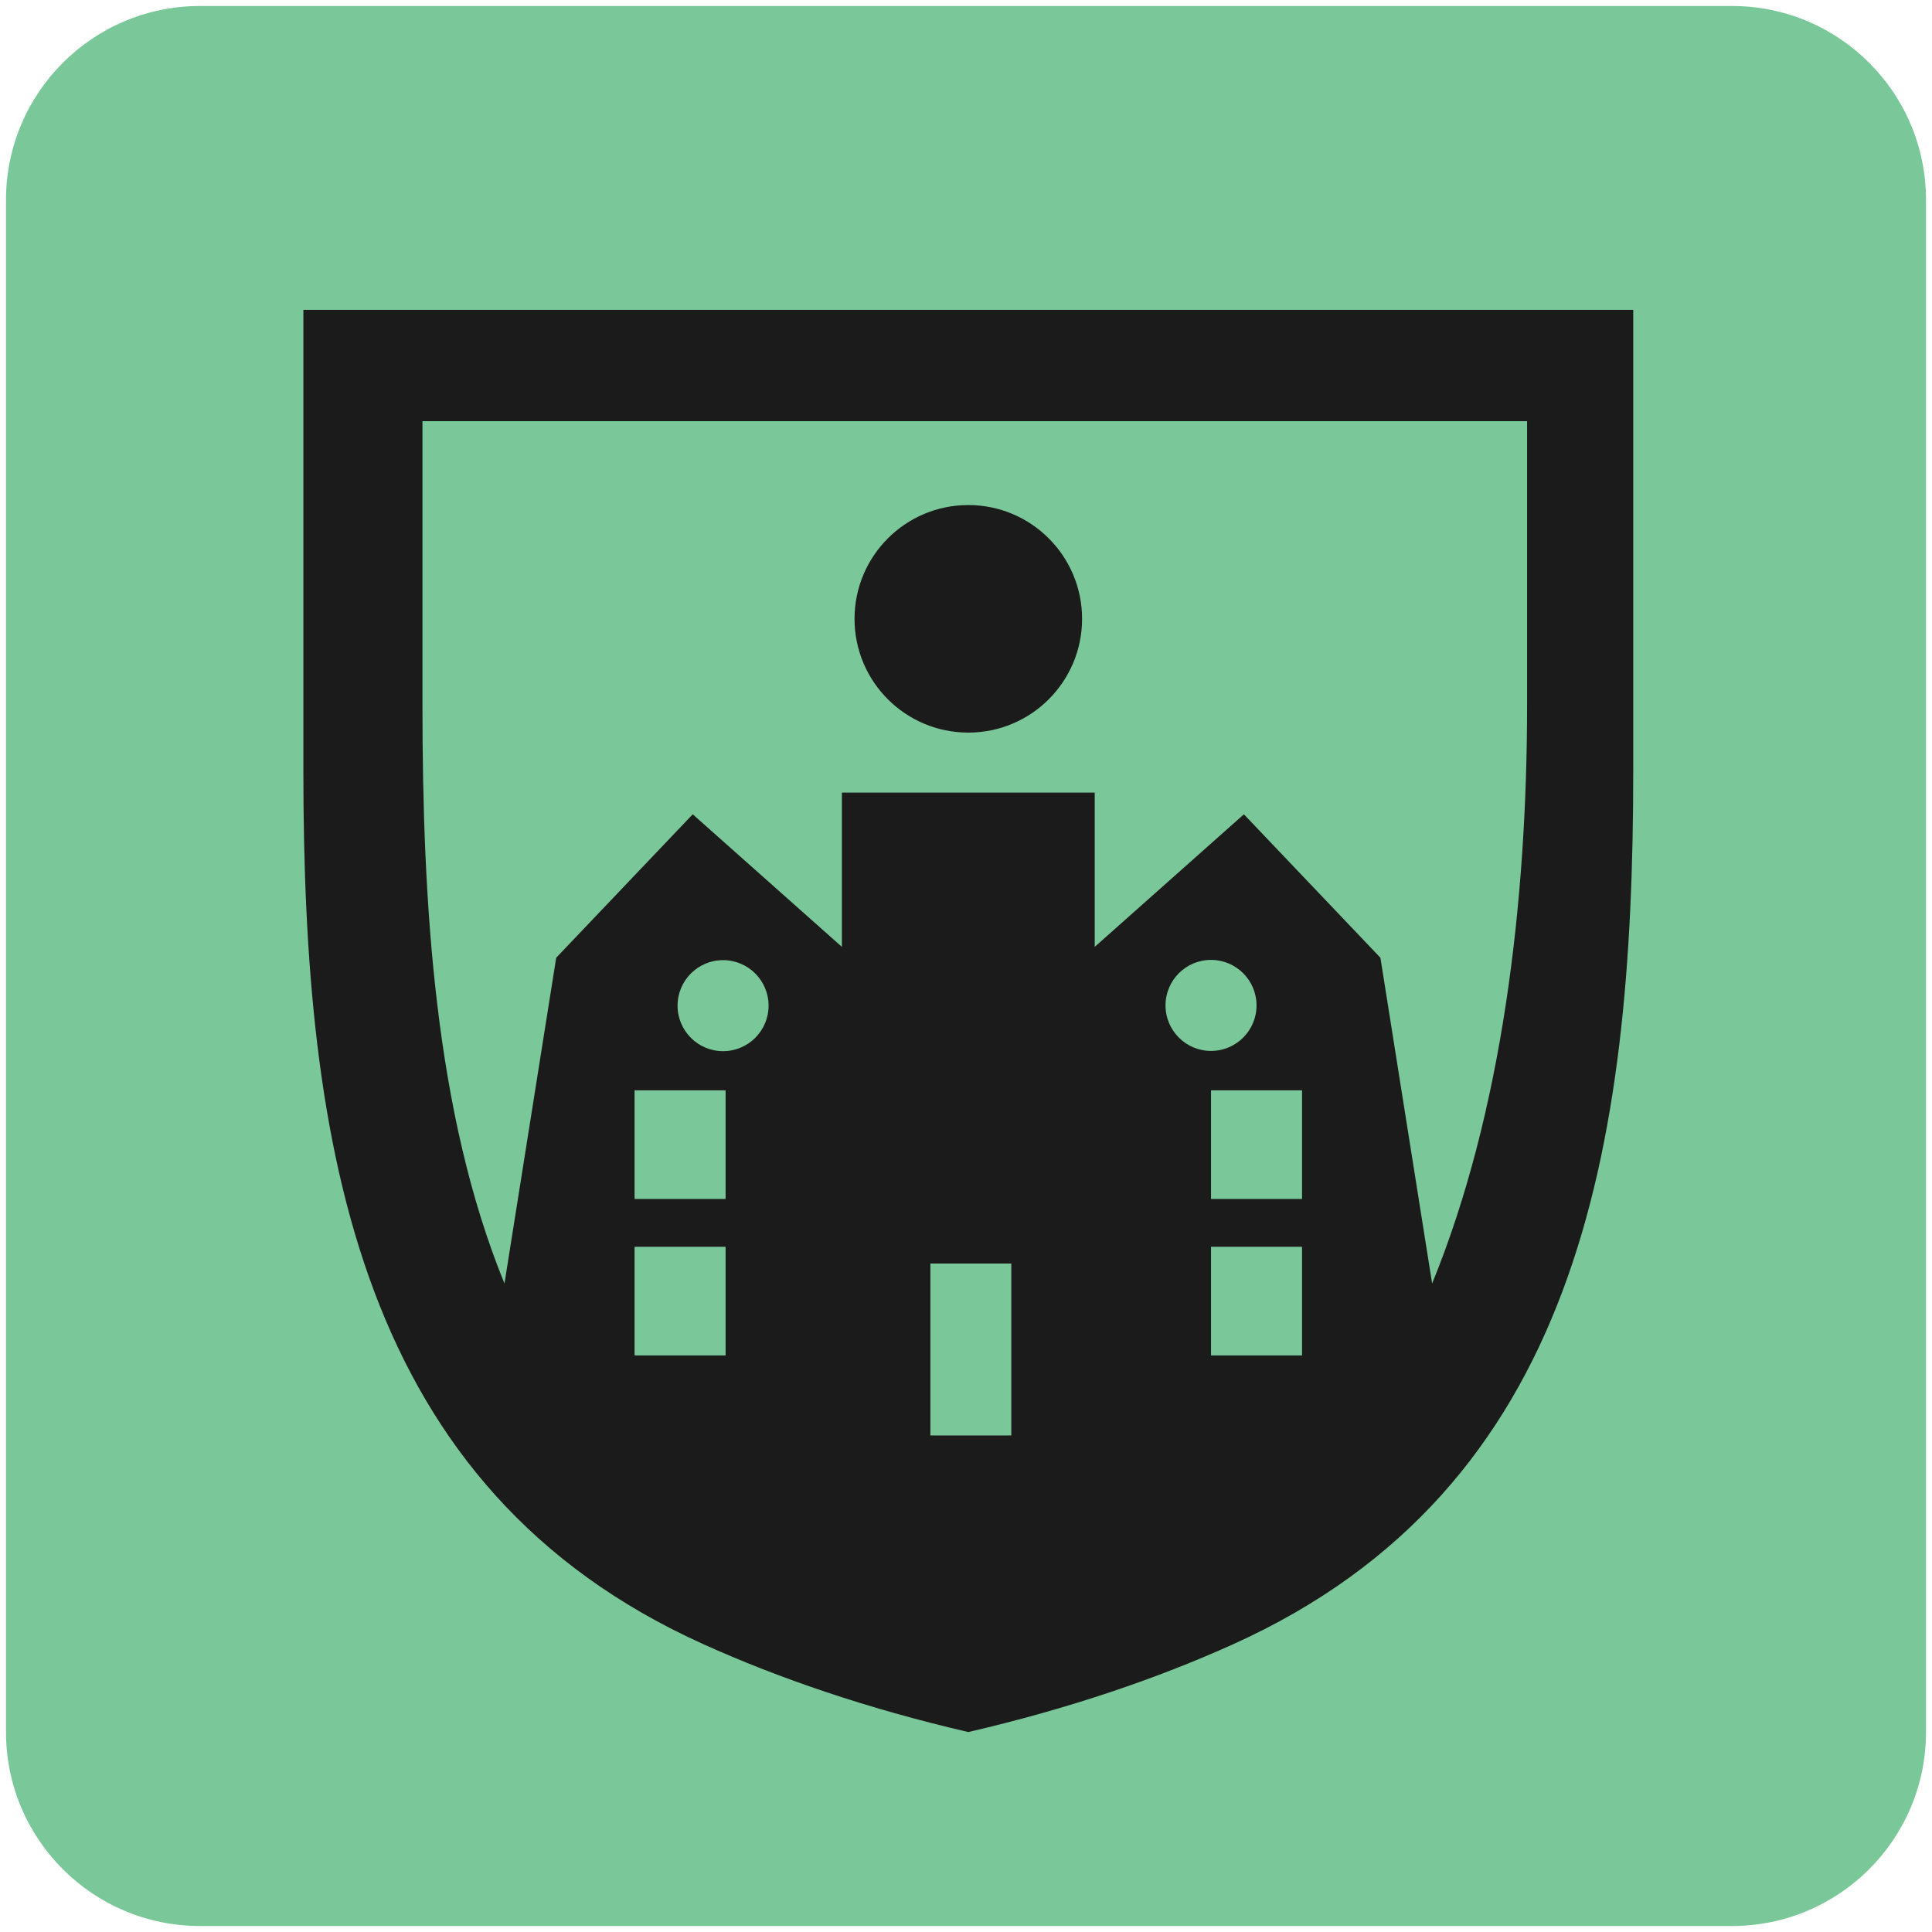
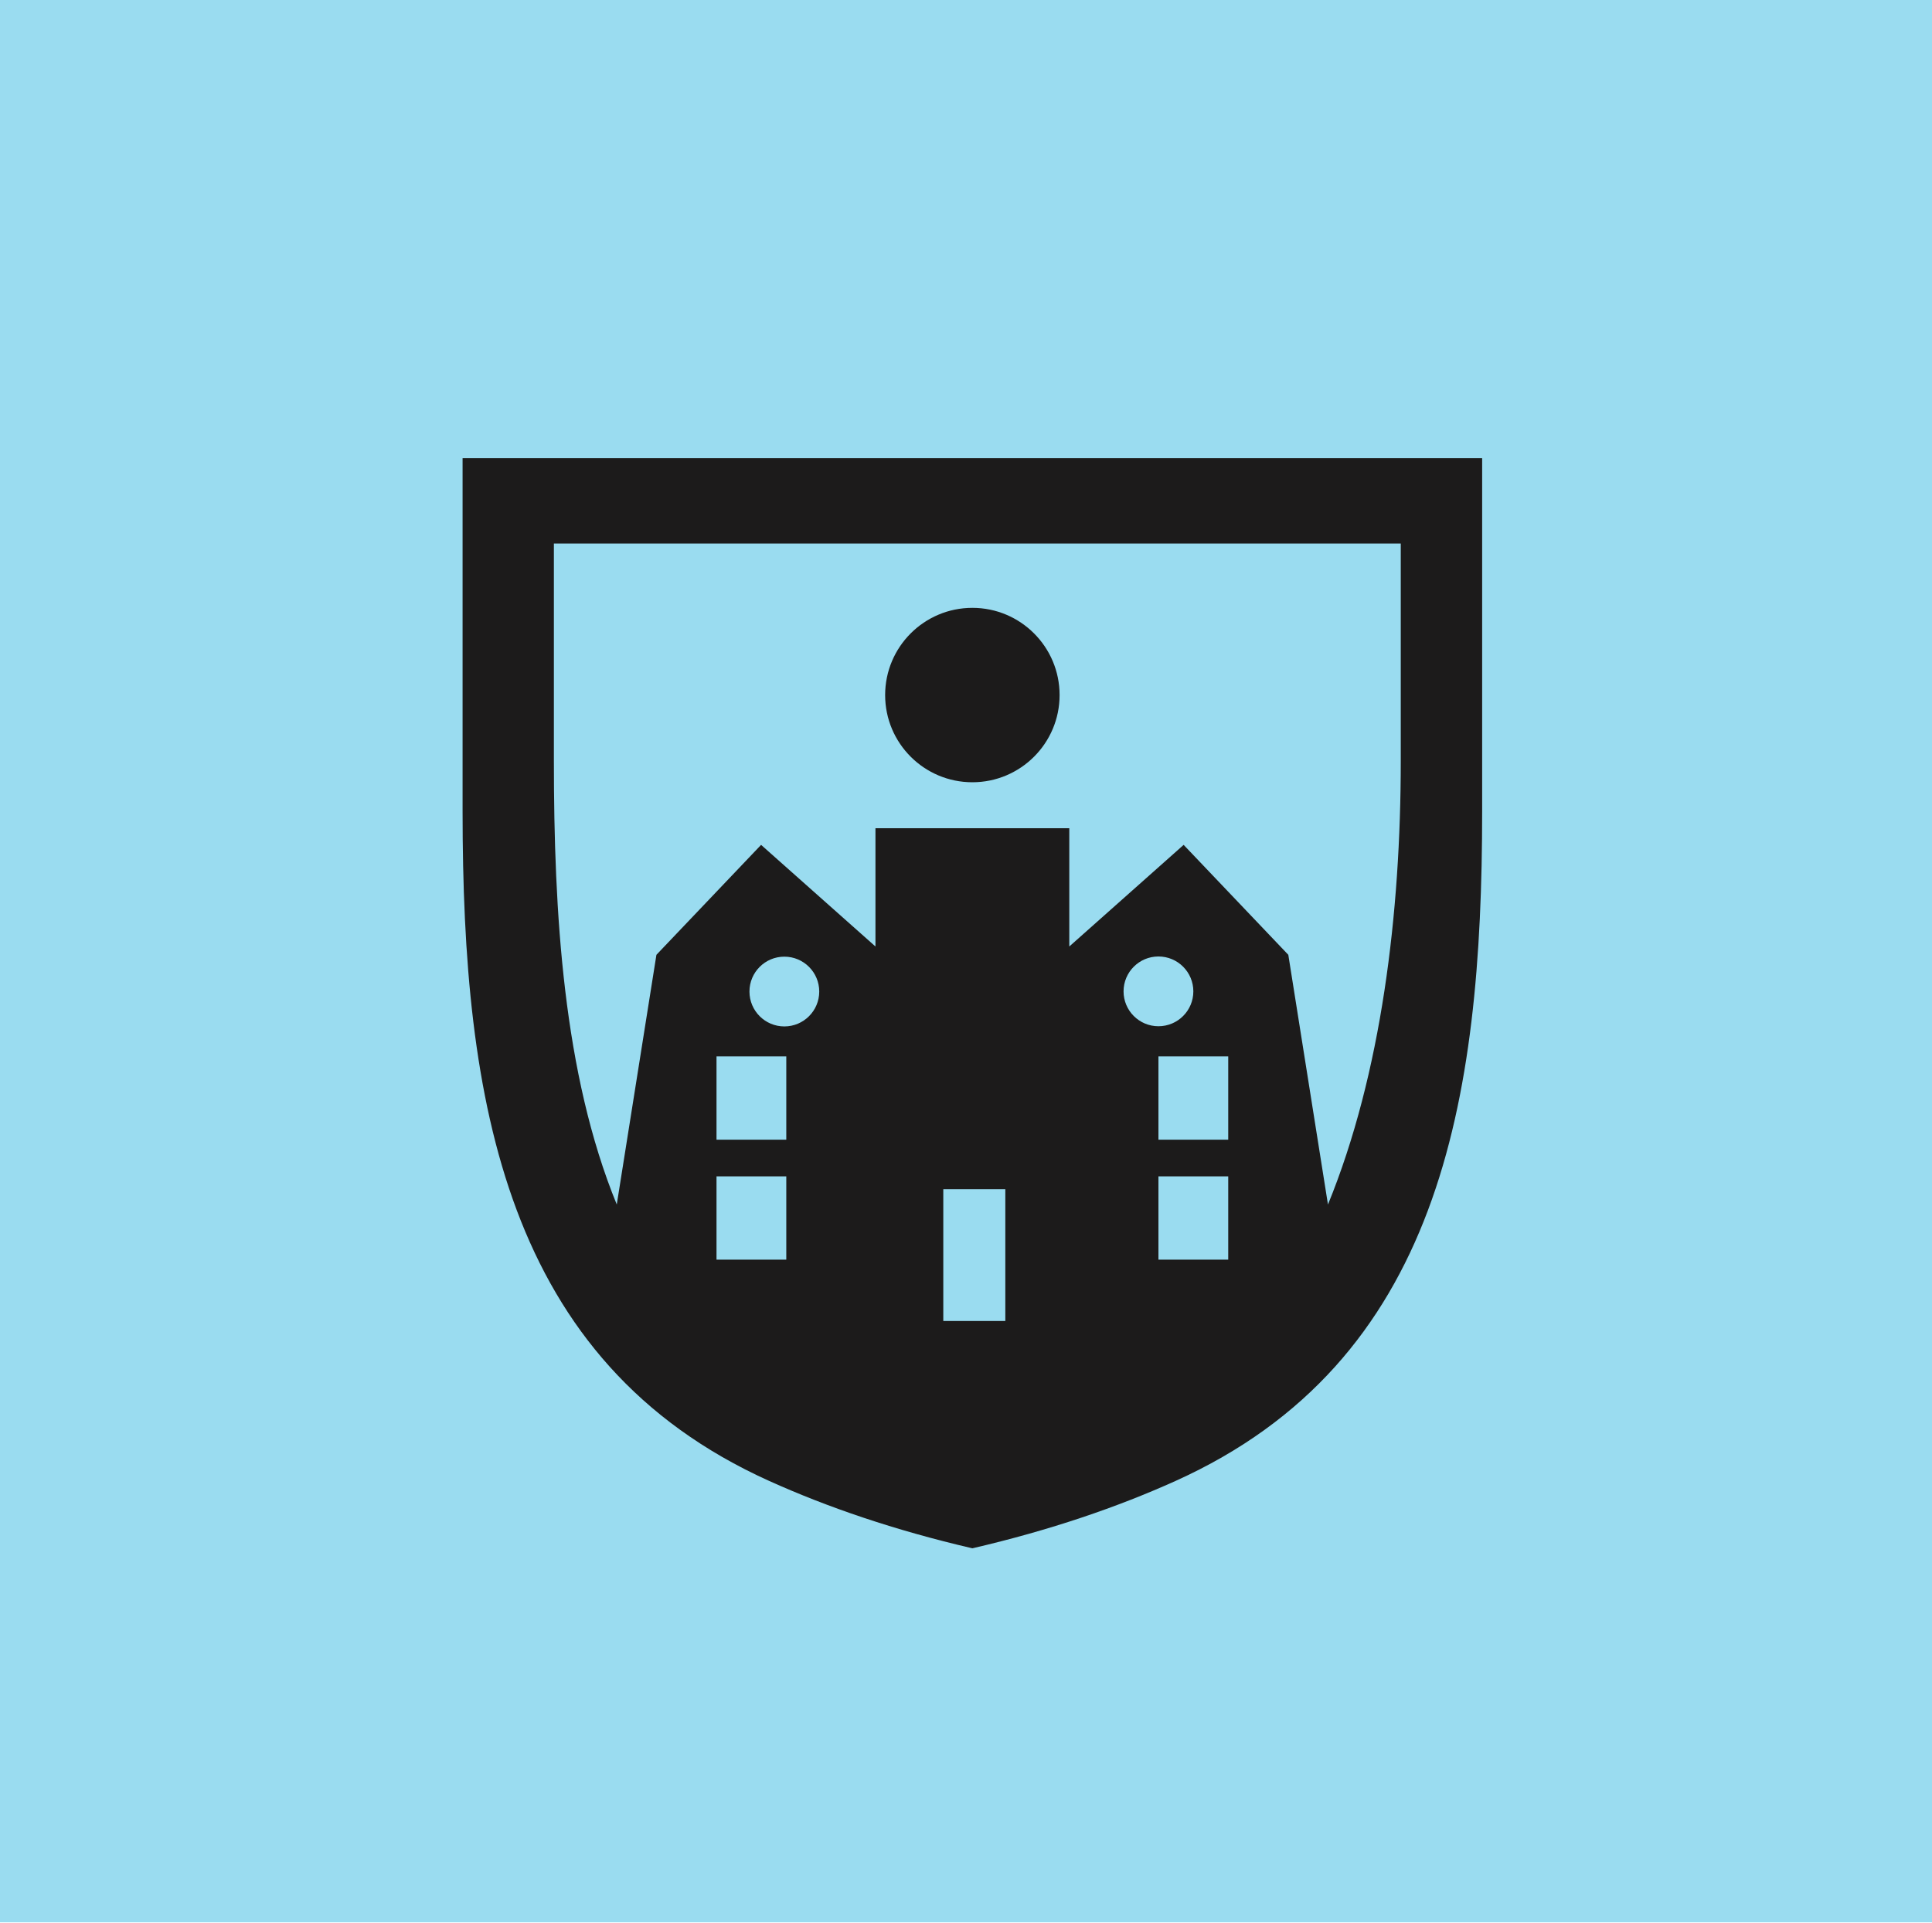
- <svg xmlns="http://www.w3.org/2000/svg" width="161" height="161" viewBox="0 0 161 161" fill="none">
-   <rect x="0.5" y="0.5" width="160" height="160" rx="16.162" fill="#7AC899" />
-   <path d="M80.692 61.05C85.928 61.05 90.173 56.805 90.173 51.569C90.173 46.333 85.928 42.088 80.692 42.088C75.456 42.088 71.211 46.333 71.211 51.569C71.211 56.805 75.456 61.05 80.692 61.05Z" fill="#1C1B1B" />
-   <path fill-rule="evenodd" clip-rule="evenodd" d="M25.281 64.234V25.82H136.103V64.234C136.103 95.768 131.505 124.054 102.76 137.021C96.494 139.848 89.183 142.365 80.692 144.338C72.201 142.365 64.89 139.848 58.624 137.021C29.88 124.054 25.281 95.768 25.281 64.234ZM35.205 58.736V35.097H127.257V58.736C127.257 75.254 125.164 92.728 119.344 106.959L115.034 79.811L103.657 67.858L91.227 78.906V66.047H70.158V78.906L57.727 67.858L46.35 79.811L42.04 106.959C36.22 92.728 35.205 75.254 35.205 58.736ZM60.466 90.858H52.881V99.913H60.466V90.858ZM108.503 90.858H100.918V99.913H108.503V90.858ZM60.466 103.898H52.881V112.953H60.466V103.898ZM108.503 103.898H100.918V112.953H108.503V103.898ZM60.255 87.597C62.35 87.597 64.048 85.899 64.048 83.804C64.048 81.71 62.35 80.012 60.255 80.012C58.161 80.012 56.463 81.71 56.463 83.804C56.463 85.899 58.161 87.597 60.255 87.597ZM97.126 83.785C97.126 85.879 98.824 87.577 100.918 87.577C103.013 87.577 104.711 85.879 104.711 83.785C104.711 81.69 103.013 79.992 100.918 79.992C98.824 79.992 97.126 81.69 97.126 83.785ZM84.274 105.294H77.532V119.621H84.274V105.294Z" fill="#1C1B1B" />
+ <svg xmlns="http://www.w3.org/2000/svg" width="210" height="209" viewBox="0 0 210 209" fill="none">
+   <rect width="210" height="209" fill="#9ADCF0" />
+   <path d="M105.692 85.05C110.928 85.05 115.173 80.805 115.173 75.569C115.173 70.333 110.928 66.088 105.692 66.088C100.456 66.088 96.211 70.333 96.211 75.569C96.211 80.805 100.456 85.05 105.692 85.05Z" fill="#1C1B1B" />
+   <path fill-rule="evenodd" clip-rule="evenodd" d="M50.281 88.234V49.82H161.103V88.234C161.103 119.768 156.505 148.054 127.76 161.021C121.494 163.848 114.183 166.365 105.692 168.338C97.201 166.365 89.89 163.848 83.624 161.021C54.88 148.054 50.281 119.768 50.281 88.234ZM60.205 82.736V59.097H152.257V82.736C152.257 99.254 150.164 116.728 144.344 130.959L140.034 103.811L128.657 91.858L116.227 102.906V90.047H95.158V102.906L82.727 91.858L71.35 103.811L67.04 130.959C61.22 116.728 60.205 99.254 60.205 82.736ZM85.466 114.858H77.881V123.913H85.466V114.858ZM133.503 114.858H125.918V123.913H133.503V114.858ZM85.466 127.898H77.881V136.953H85.466V127.898ZM133.503 127.898H125.918V136.953H133.503V127.898ZM85.255 111.597C87.35 111.597 89.048 109.899 89.048 107.804C89.048 105.71 87.35 104.012 85.255 104.012C83.161 104.012 81.463 105.71 81.463 107.804C81.463 109.899 83.161 111.597 85.255 111.597ZM122.126 107.785C122.126 109.879 123.824 111.577 125.918 111.577C128.013 111.577 129.711 109.879 129.711 107.785C129.711 105.69 128.013 103.992 125.918 103.992C123.824 103.992 122.126 105.69 122.126 107.785ZM109.274 129.294H102.532V143.621H109.274V129.294Z" fill="#1C1B1B" />
</svg>
